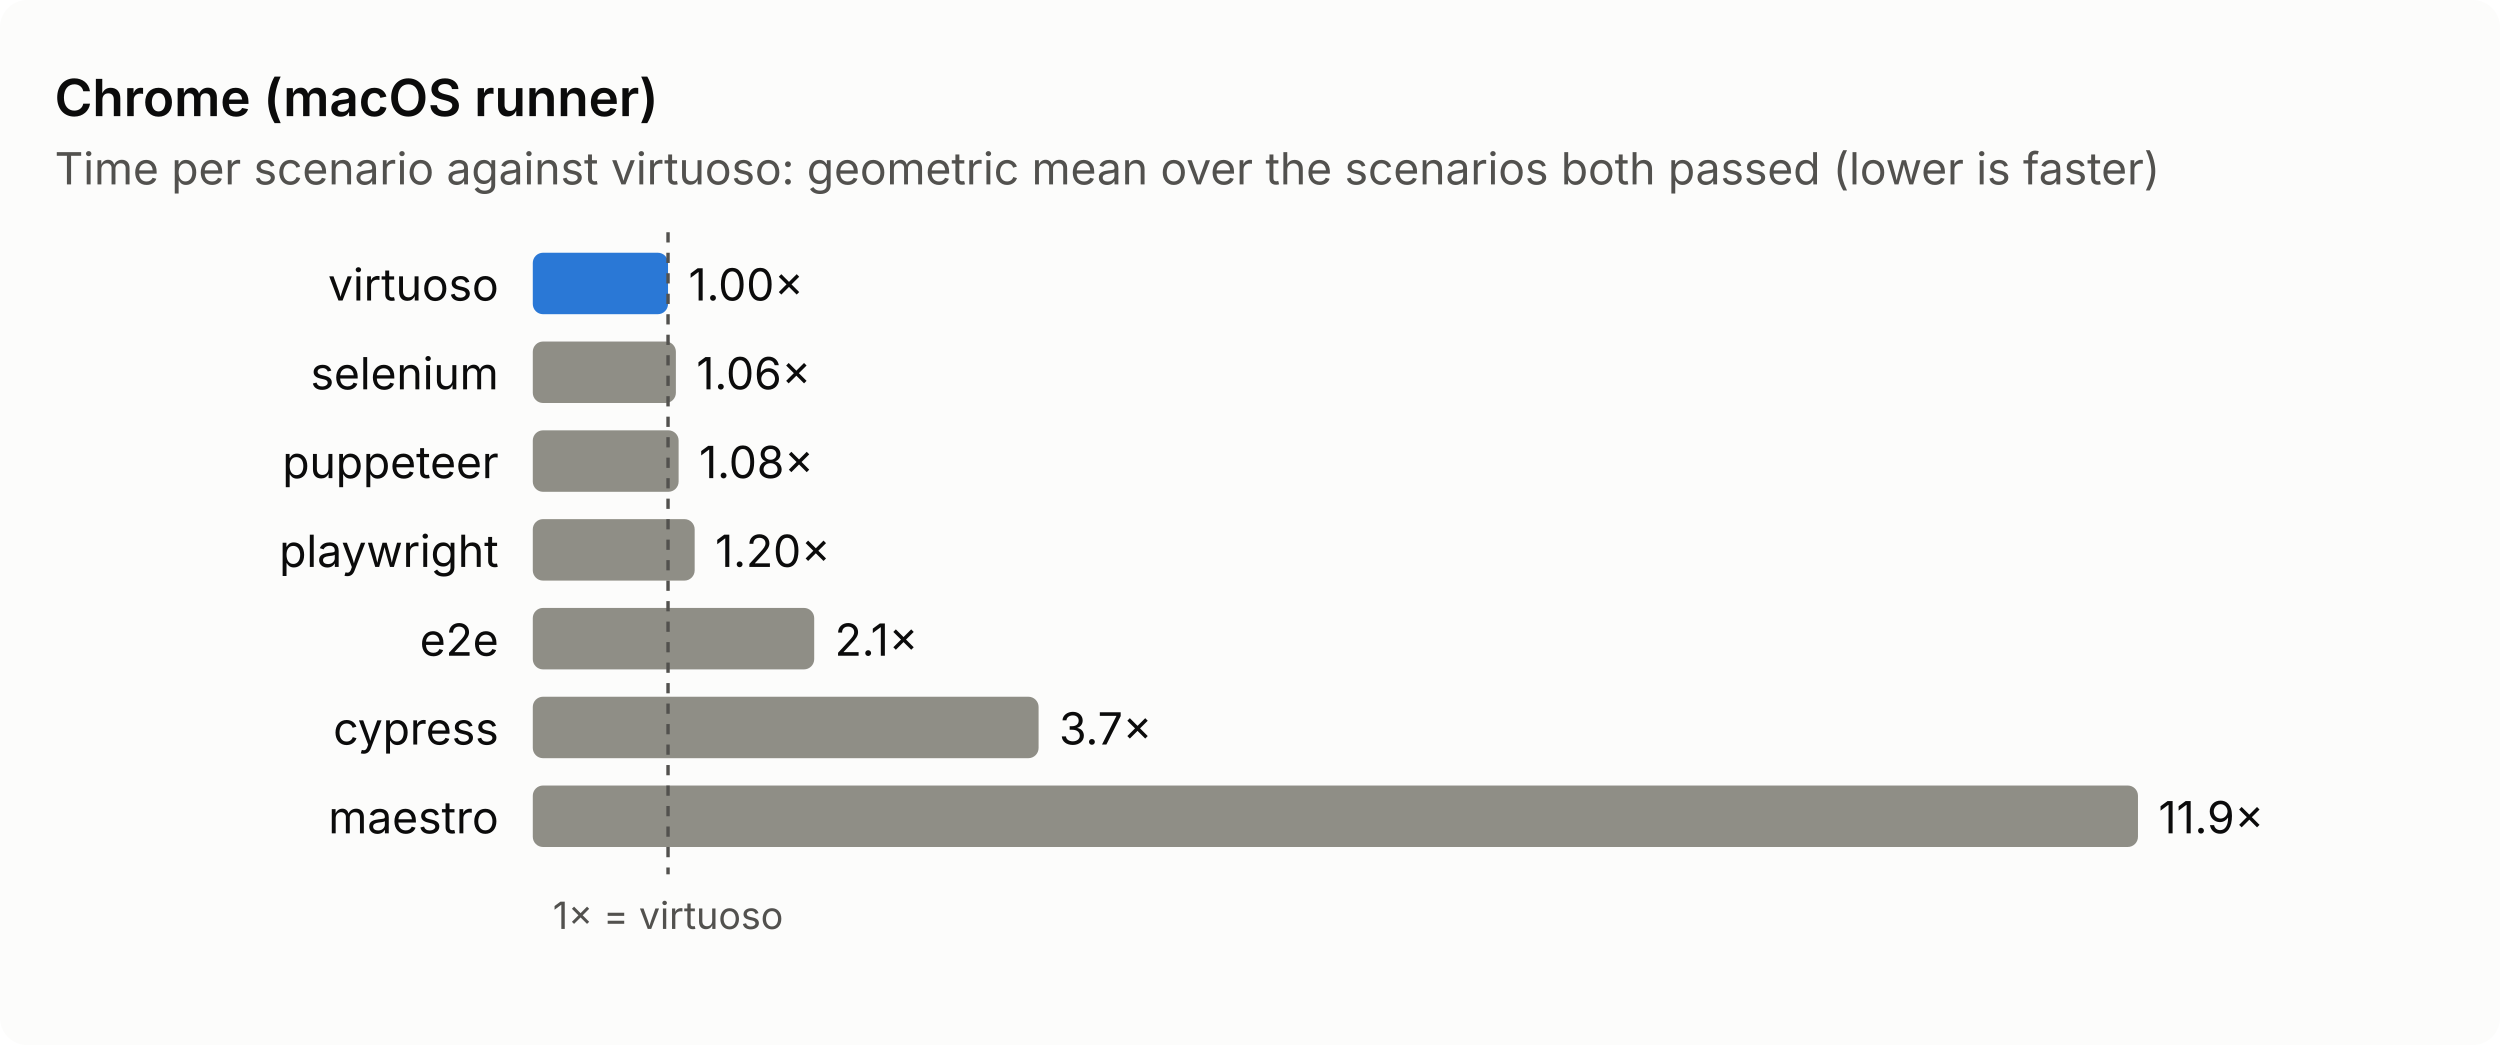
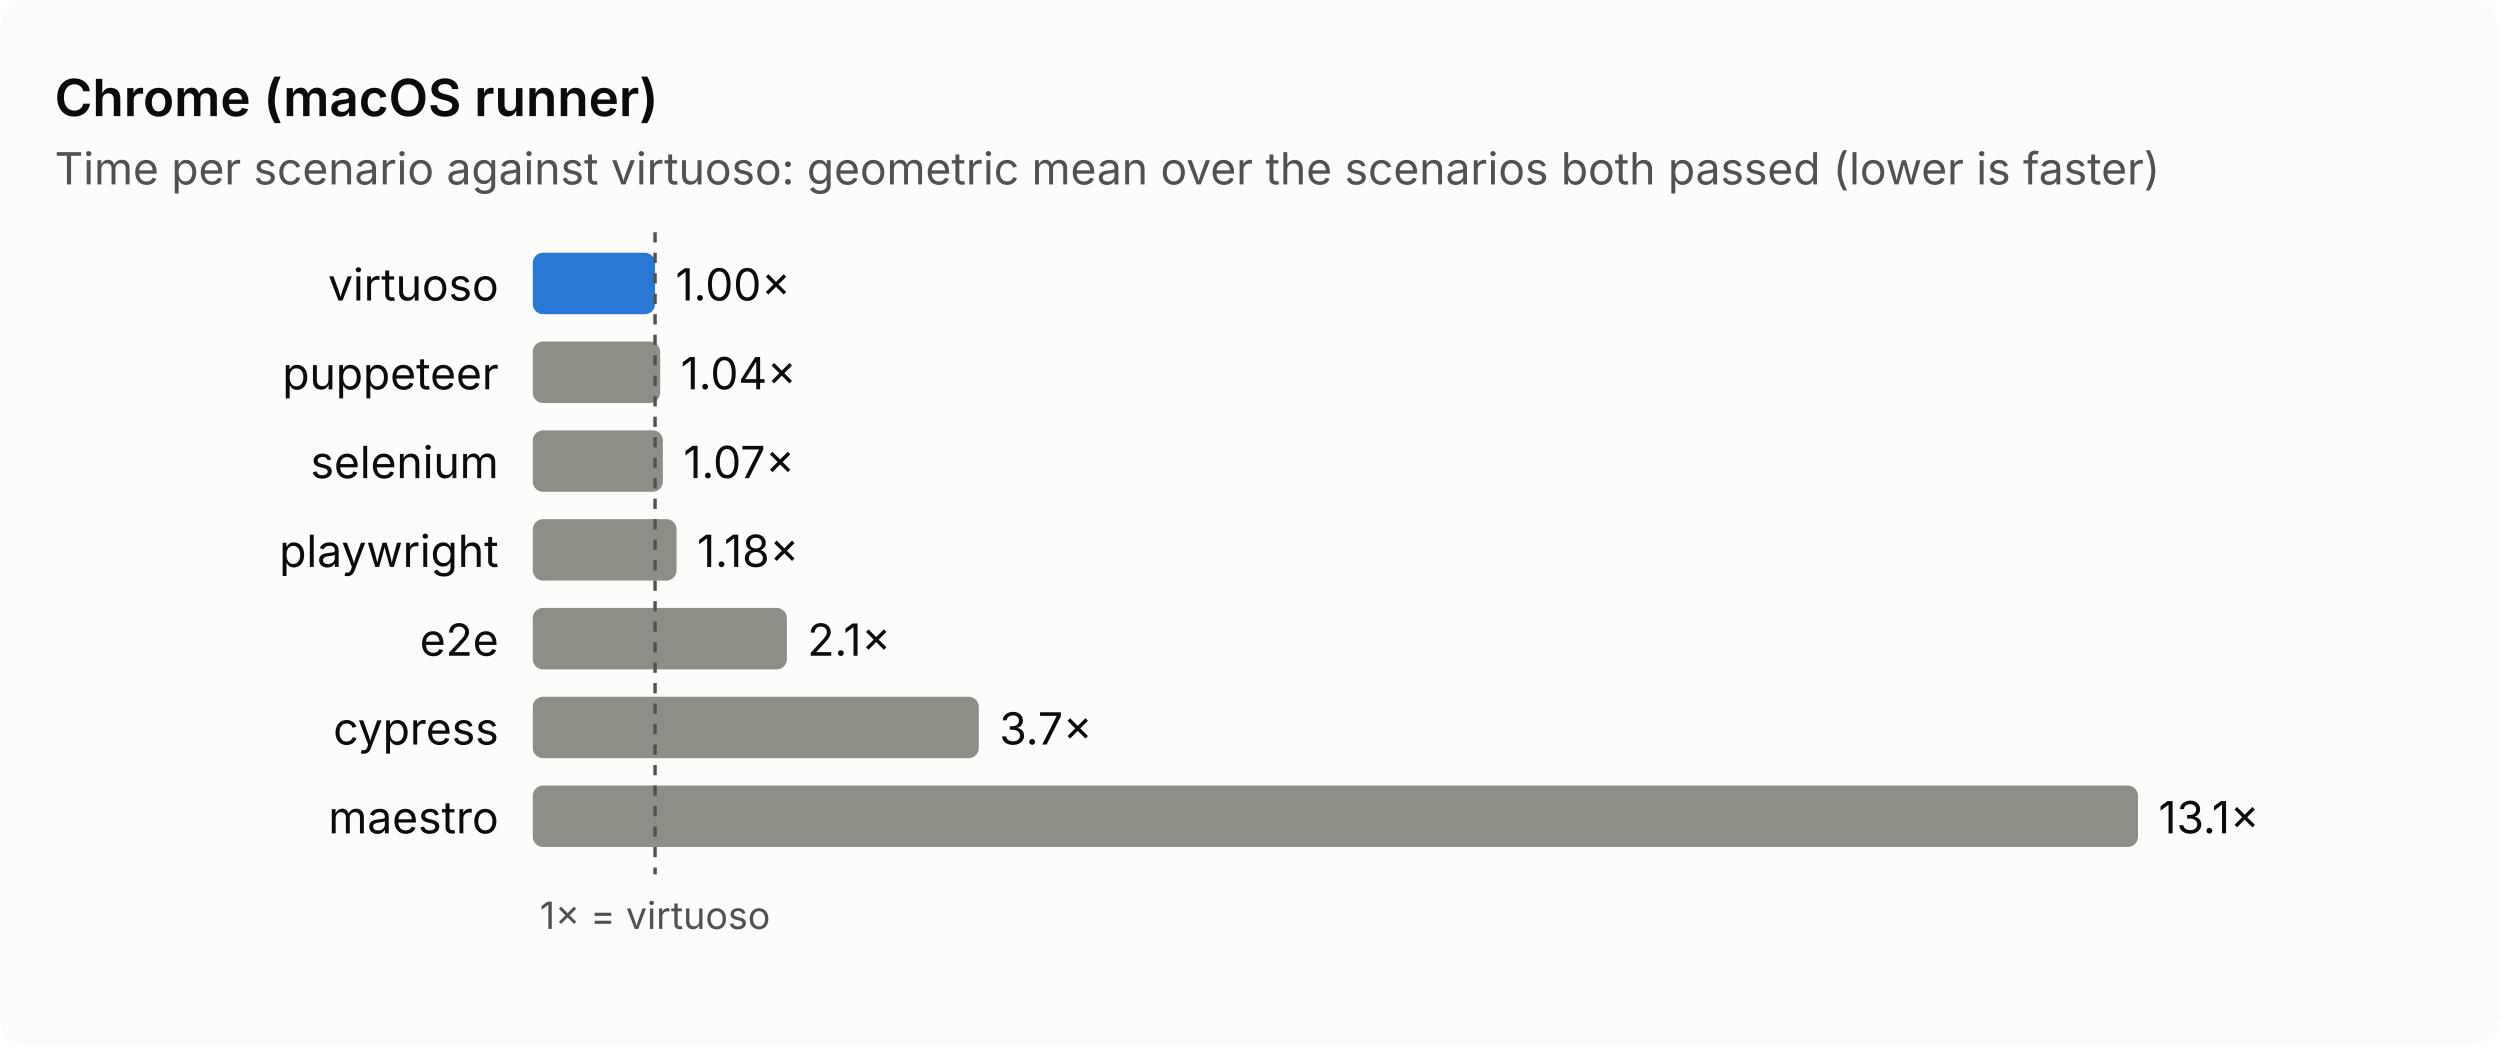
<svg xmlns="http://www.w3.org/2000/svg" viewBox="0 0 732 306" width="732" height="306" role="img" aria-label="Chrome (macOS runner): time per scenario against virtuoso">
  <style>text{font:13px system-ui,-apple-system,'Segoe UI',sans-serif;fill:#0b0b0b}.sub,.axis{fill:#52514e}.axis{font-size:11px}.title{font-size:15px;font-weight:600}.bg{fill:#fcfcfb}.bar{fill:#8f8e86}.base{fill:#2a78d6}.ref{stroke:#52514e;stroke-dasharray:3 3}@media (prefers-color-scheme: dark){.bg{fill:#1a1a19}text{fill:#f0efec}.sub,.axis{fill:#c3c2b7}.base{fill:#3987e5}.ref{stroke:#c3c2b7}}</style>
  <rect class="bg" width="732" height="306" rx="8" />
  <text class="title" x="16" y="34.0">Chrome (macOS runner)</text>
  <text class="sub" x="16" y="54.0">Time per scenario against virtuoso: geometric mean over the scenarios both passed (lower is faster)</text>
  <text x="146.0" y="88.0" text-anchor="end">virtuoso</text>
-   <rect class="bar base" x="156" y="74.0" width="39.6" height="18" rx="3" />
-   <text x="201.6" y="88.0">1.00×</text>
-   <text x="146.0" y="114.0" text-anchor="end">selenium</text>
-   <rect class="bar" x="156" y="100.0" width="41.9" height="18" rx="3" />
-   <text x="203.9" y="114.0">1.06×</text>
-   <text x="146.0" y="140.0" text-anchor="end">puppeteer</text>
-   <rect class="bar" x="156" y="126.0" width="42.7" height="18" rx="3" />
-   <text x="204.7" y="140.0">1.08×</text>
+   <rect class="bar base" x="156" y="74.0" width="35.8" height="18" rx="3" />
+   <text x="197.8" y="88.0">1.00×</text>
+   <text x="146.0" y="114.0" text-anchor="end">puppeteer</text>
+   <rect class="bar" x="156" y="100.0" width="37.3" height="18" rx="3" />
+   <text x="199.3" y="114.0">1.04×</text>
+   <text x="146.0" y="140.0" text-anchor="end">selenium</text>
+   <rect class="bar" x="156" y="126.0" width="38.1" height="18" rx="3" />
+   <text x="200.1" y="140.0">1.07×</text>
  <text x="146.0" y="166.0" text-anchor="end">playwright</text>
-   <rect class="bar" x="156" y="152.0" width="47.4" height="18" rx="3" />
-   <text x="209.4" y="166.0">1.20×</text>
+   <rect class="bar" x="156" y="152.0" width="42.1" height="18" rx="3" />
+   <text x="204.1" y="166.0">1.18×</text>
  <text x="146.0" y="192.0" text-anchor="end">e2e</text>
-   <rect class="bar" x="156" y="178.0" width="82.4" height="18" rx="3" />
-   <text x="244.4" y="192.0">2.1×</text>
+   <rect class="bar" x="156" y="178.0" width="74.4" height="18" rx="3" />
+   <text x="236.4" y="192.0">2.1×</text>
  <text x="146.0" y="218.0" text-anchor="end">cypress</text>
-   <rect class="bar" x="156" y="204.0" width="148.1" height="18" rx="3" />
-   <text x="310.1" y="218.0">3.7×</text>
+   <rect class="bar" x="156" y="204.0" width="130.6" height="18" rx="3" />
+   <text x="292.6" y="218.0">3.7×</text>
  <text x="146.0" y="244.0" text-anchor="end">maestro</text>
  <rect class="bar" x="156" y="230.0" width="470.0" height="18" rx="3" />
-   <text x="632.0" y="244.0">11.9×</text>
-   <line class="ref" x1="195.6" y1="68.0" x2="195.6" y2="256.0" />
-   <text class="axis" x="195.6" y="272.0" text-anchor="middle">1× = virtuoso</text>
+   <text x="632.0" y="244.0">13.1×</text>
+   <line class="ref" x1="191.8" y1="68.0" x2="191.8" y2="256.0" />
+   <text class="axis" x="191.8" y="272.0" text-anchor="middle">1× = virtuoso</text>
</svg>
